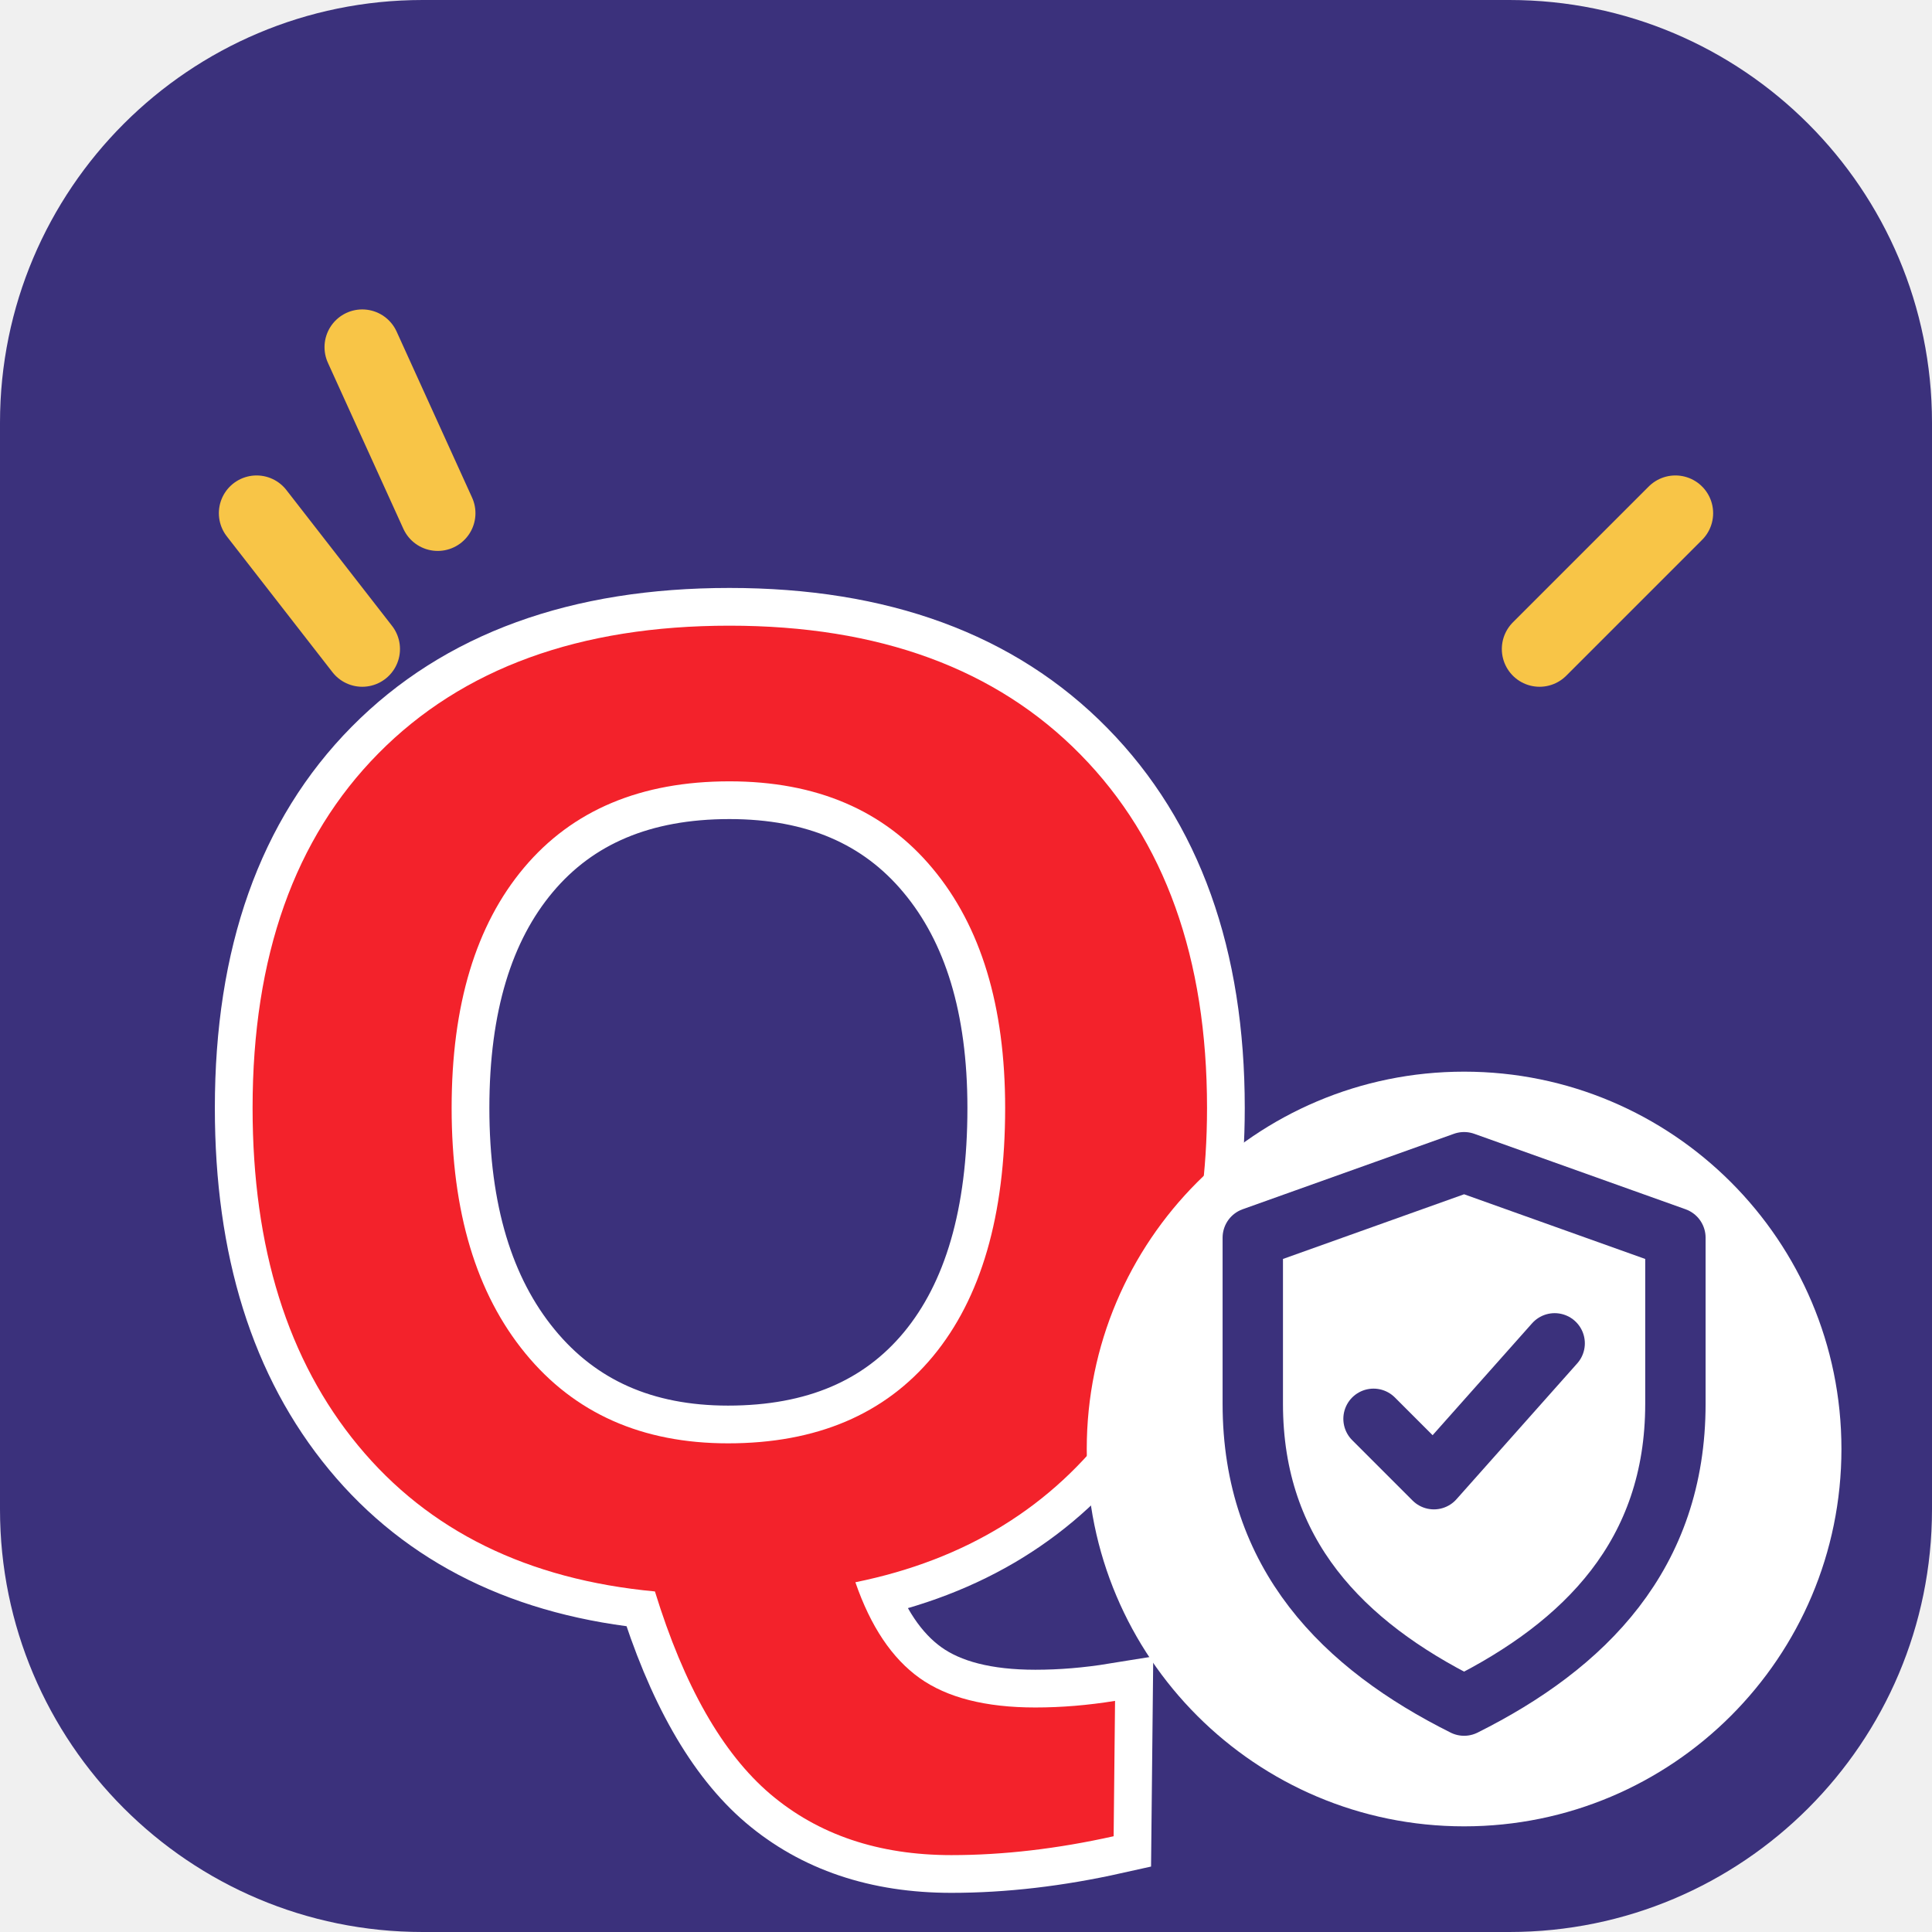
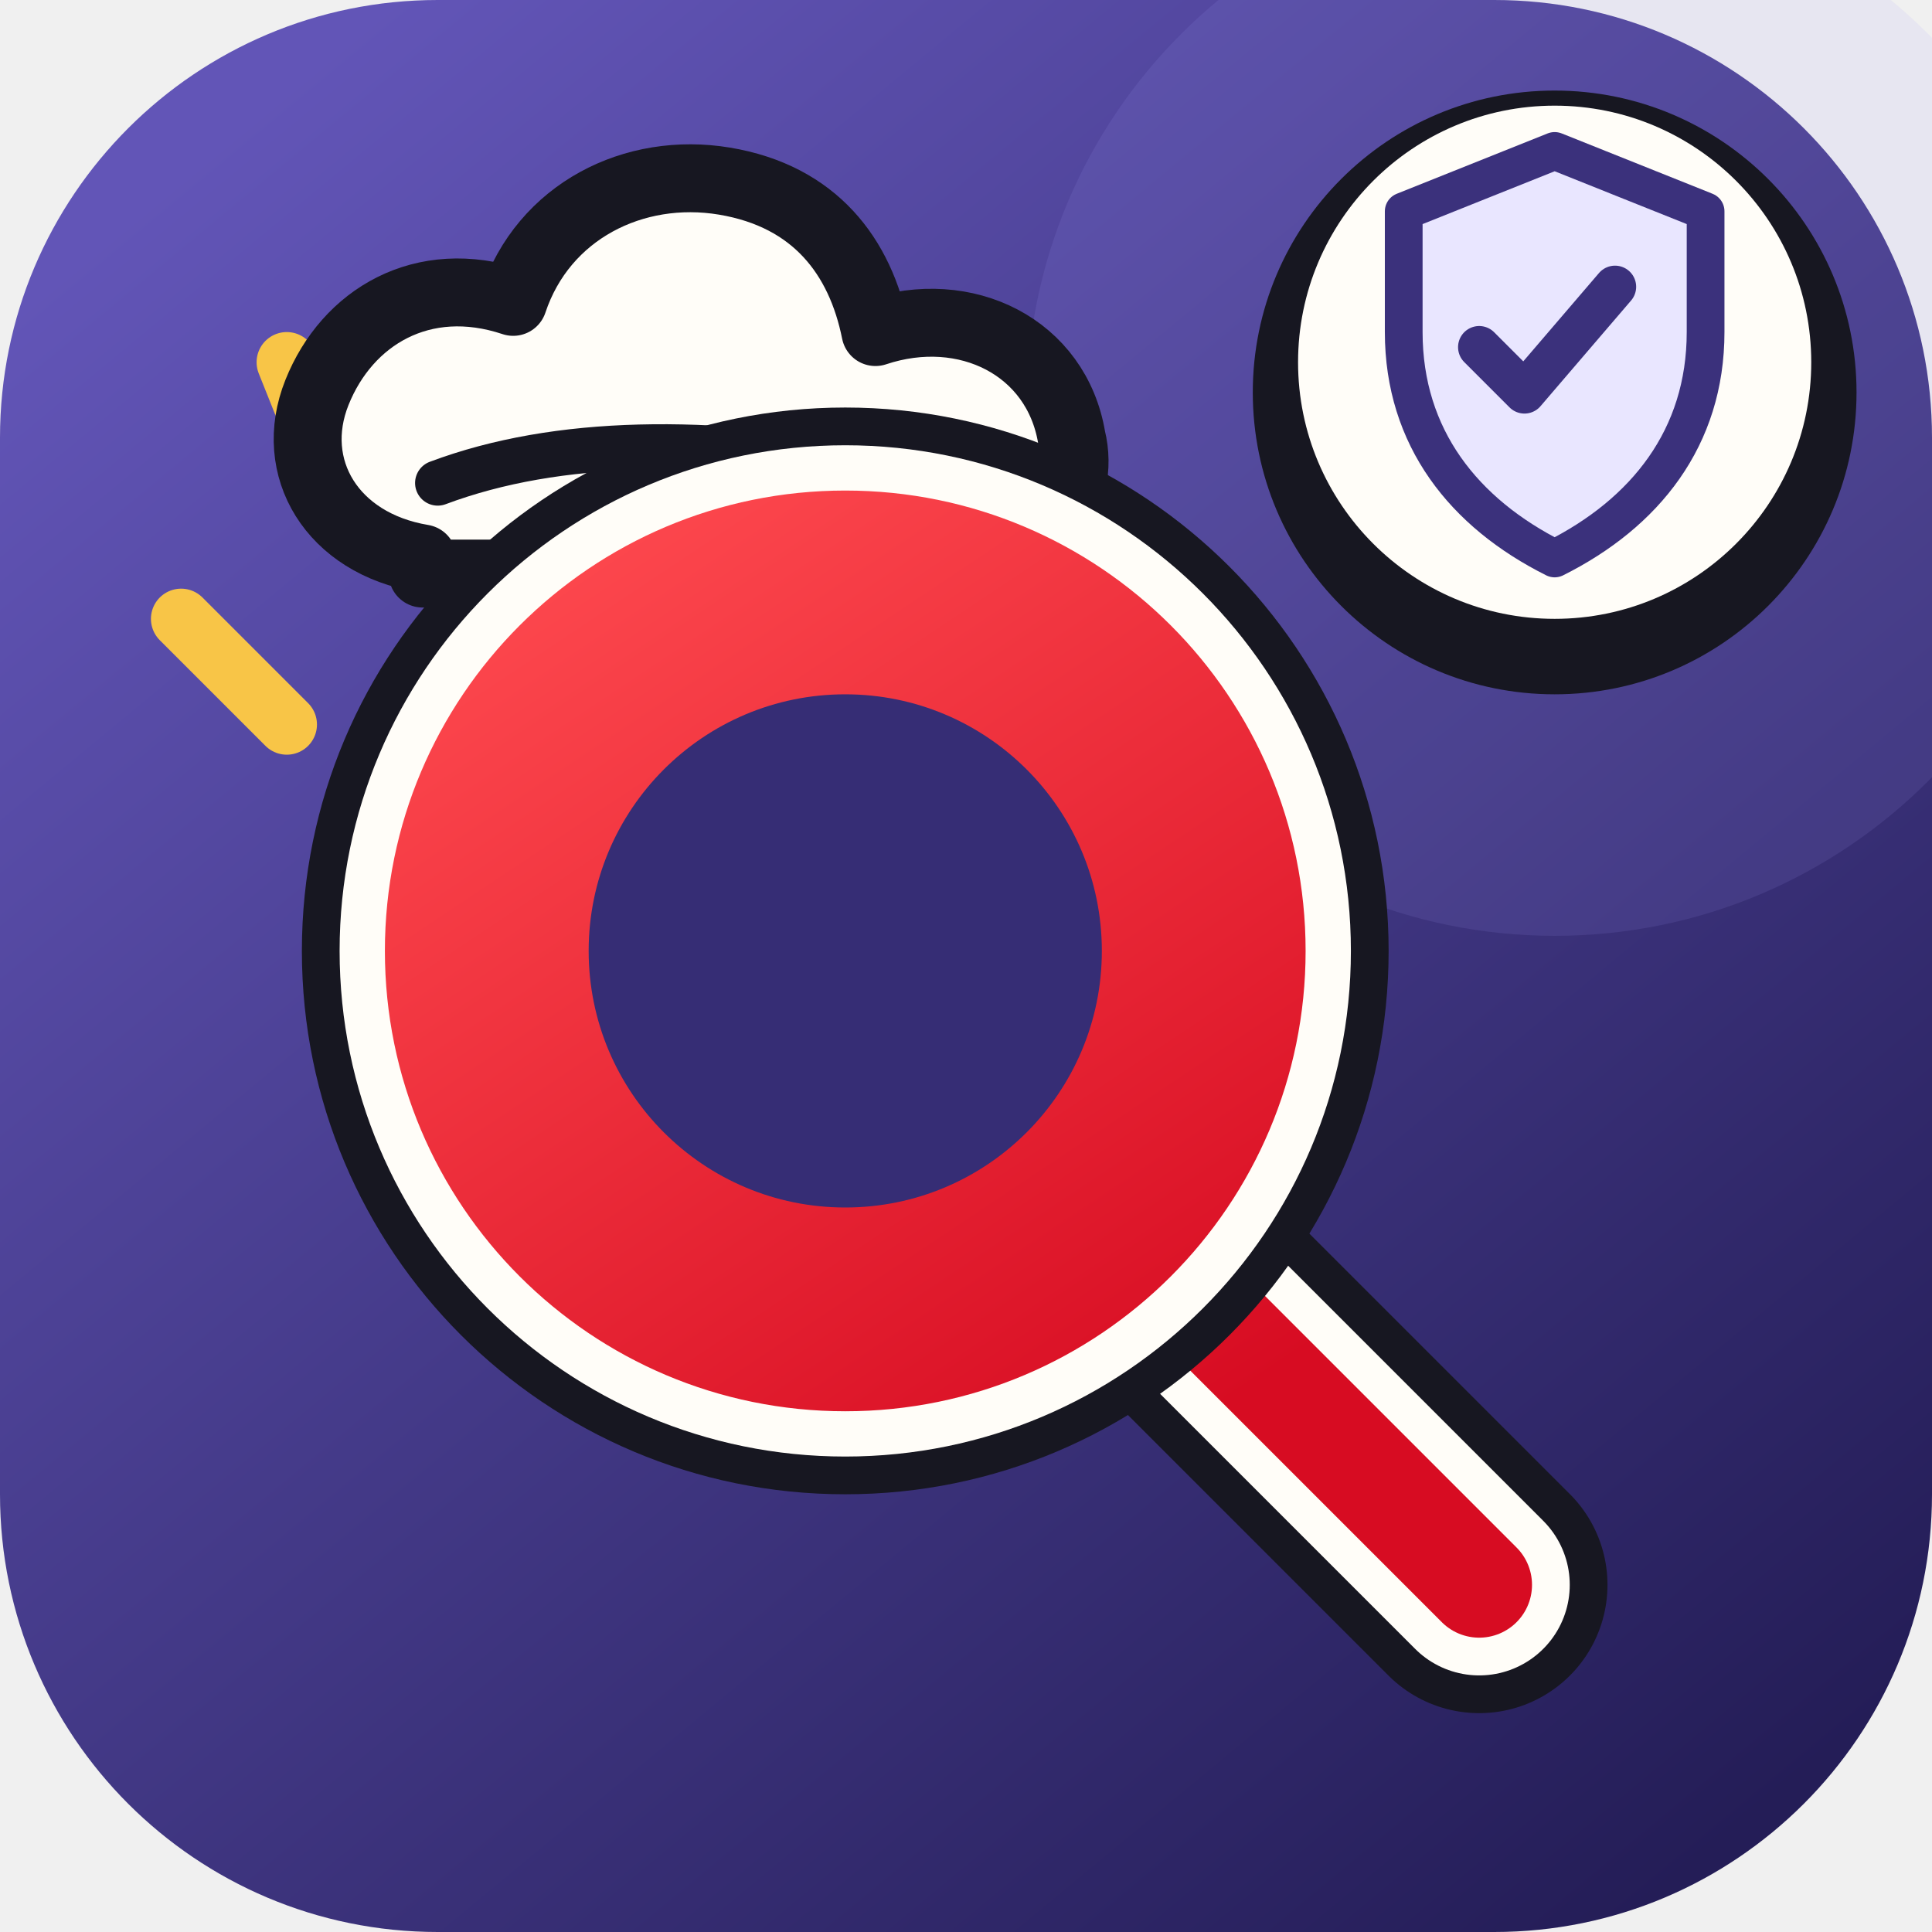
- <svg xmlns="http://www.w3.org/2000/svg" viewBox="0 0 128 128">
-   <rect width="128" height="128" rx="28" fill="#3b317c" />
-   <path d="M24 43 17 34m12 0-5-11m78 20 9-9" stroke="#f8c547" stroke-width="5" stroke-linecap="round" />
-   <text x="13" y="105" fill="#f3222b" stroke="#fff" stroke-width="5" paint-order="stroke" font-family="Arial Black,Arial,sans-serif" font-size="91" font-weight="900">Q</text>
-   <circle cx="97" cy="96" r="25" fill="#fff" />
-   <path d="m97 77 14 5v11c0 10-6 16-14 20-8-4-14-10-14-20V82z" fill="none" stroke="#3b317c" stroke-width="4" stroke-linejoin="round" />
-   <path d="m91 94 4 4 8-9" fill="none" stroke="#3b317c" stroke-width="4" stroke-linecap="round" stroke-linejoin="round" />
+ <svg xmlns="http://www.w3.org/2000/svg" viewBox="0 0 128 128" fill="none">
+   <defs>
+     <linearGradient id="admin-bg" x1="16" y1="8" x2="112" y2="124" gradientUnits="userSpaceOnUse">
+       <stop stop-color="#6255B7" />
+       <stop offset="1" stop-color="#241D57" />
+     </linearGradient>
+     <linearGradient id="admin-q" x1="35" y1="33" x2="77" y2="96" gradientUnits="userSpaceOnUse">
+       <stop stop-color="#FF4B50" />
+       <stop offset="1" stop-color="#D70C22" />
+     </linearGradient>
+   </defs>
+   <rect width="128" height="128" rx="29" fill="url(#admin-bg)" />
+   <circle cx="103" cy="27" r="35" fill="#A69DF3" fill-opacity=".12" />
+   <path d="m19 48-7-7m11-7-4-10" stroke="#F8C547" stroke-width="4" stroke-linecap="round" />
+   <path d="M28 37c-6-1-9-6-7-11 2-5 7-8 13-6 2-6 8-9 14-8 6 1 9 5 10 10 6-2 12 1 13 7 1 4-2 8-6 9H28Z" fill="#FFFDF8" stroke="#171721" stroke-width="4.5" stroke-linejoin="round" />
+   <path d="M29 32c8-3 18-3 29-1" stroke="#171721" stroke-width="3" stroke-linecap="round" />
+   <path d="m76 83 22 22" stroke="#171721" stroke-width="17" stroke-linecap="round" />
+   <path d="m76 83 22 22" stroke="#FFFDF8" stroke-width="12" stroke-linecap="round" />
+   <path d="m76 83 22 22" stroke="url(#admin-q)" stroke-width="7" stroke-linecap="round" />
+   <circle cx="56" cy="63" r="36" fill="#171721" />
+   <circle cx="56" cy="63" r="32" fill="url(#admin-q)" stroke="#FFFDF8" stroke-width="3" />
+   <circle cx="56" cy="63" r="17" fill="#362D75" />
+   <circle cx="103" cy="26" r="20" fill="#171721" />
+   <circle cx="103" cy="24" r="17" fill="#FFFDF8" />
+   <path d="m103 10 10 4v8c0 7-4 12-10 15-6-3-10-8-10-15v-8l10-4Z" fill="#E9E6FF" stroke="#3B317C" stroke-width="2.5" stroke-linejoin="round" />
+   <path d="m98 23 3 3 6-7" stroke="#3B317C" stroke-width="2.8" stroke-linecap="round" stroke-linejoin="round" />
</svg>
